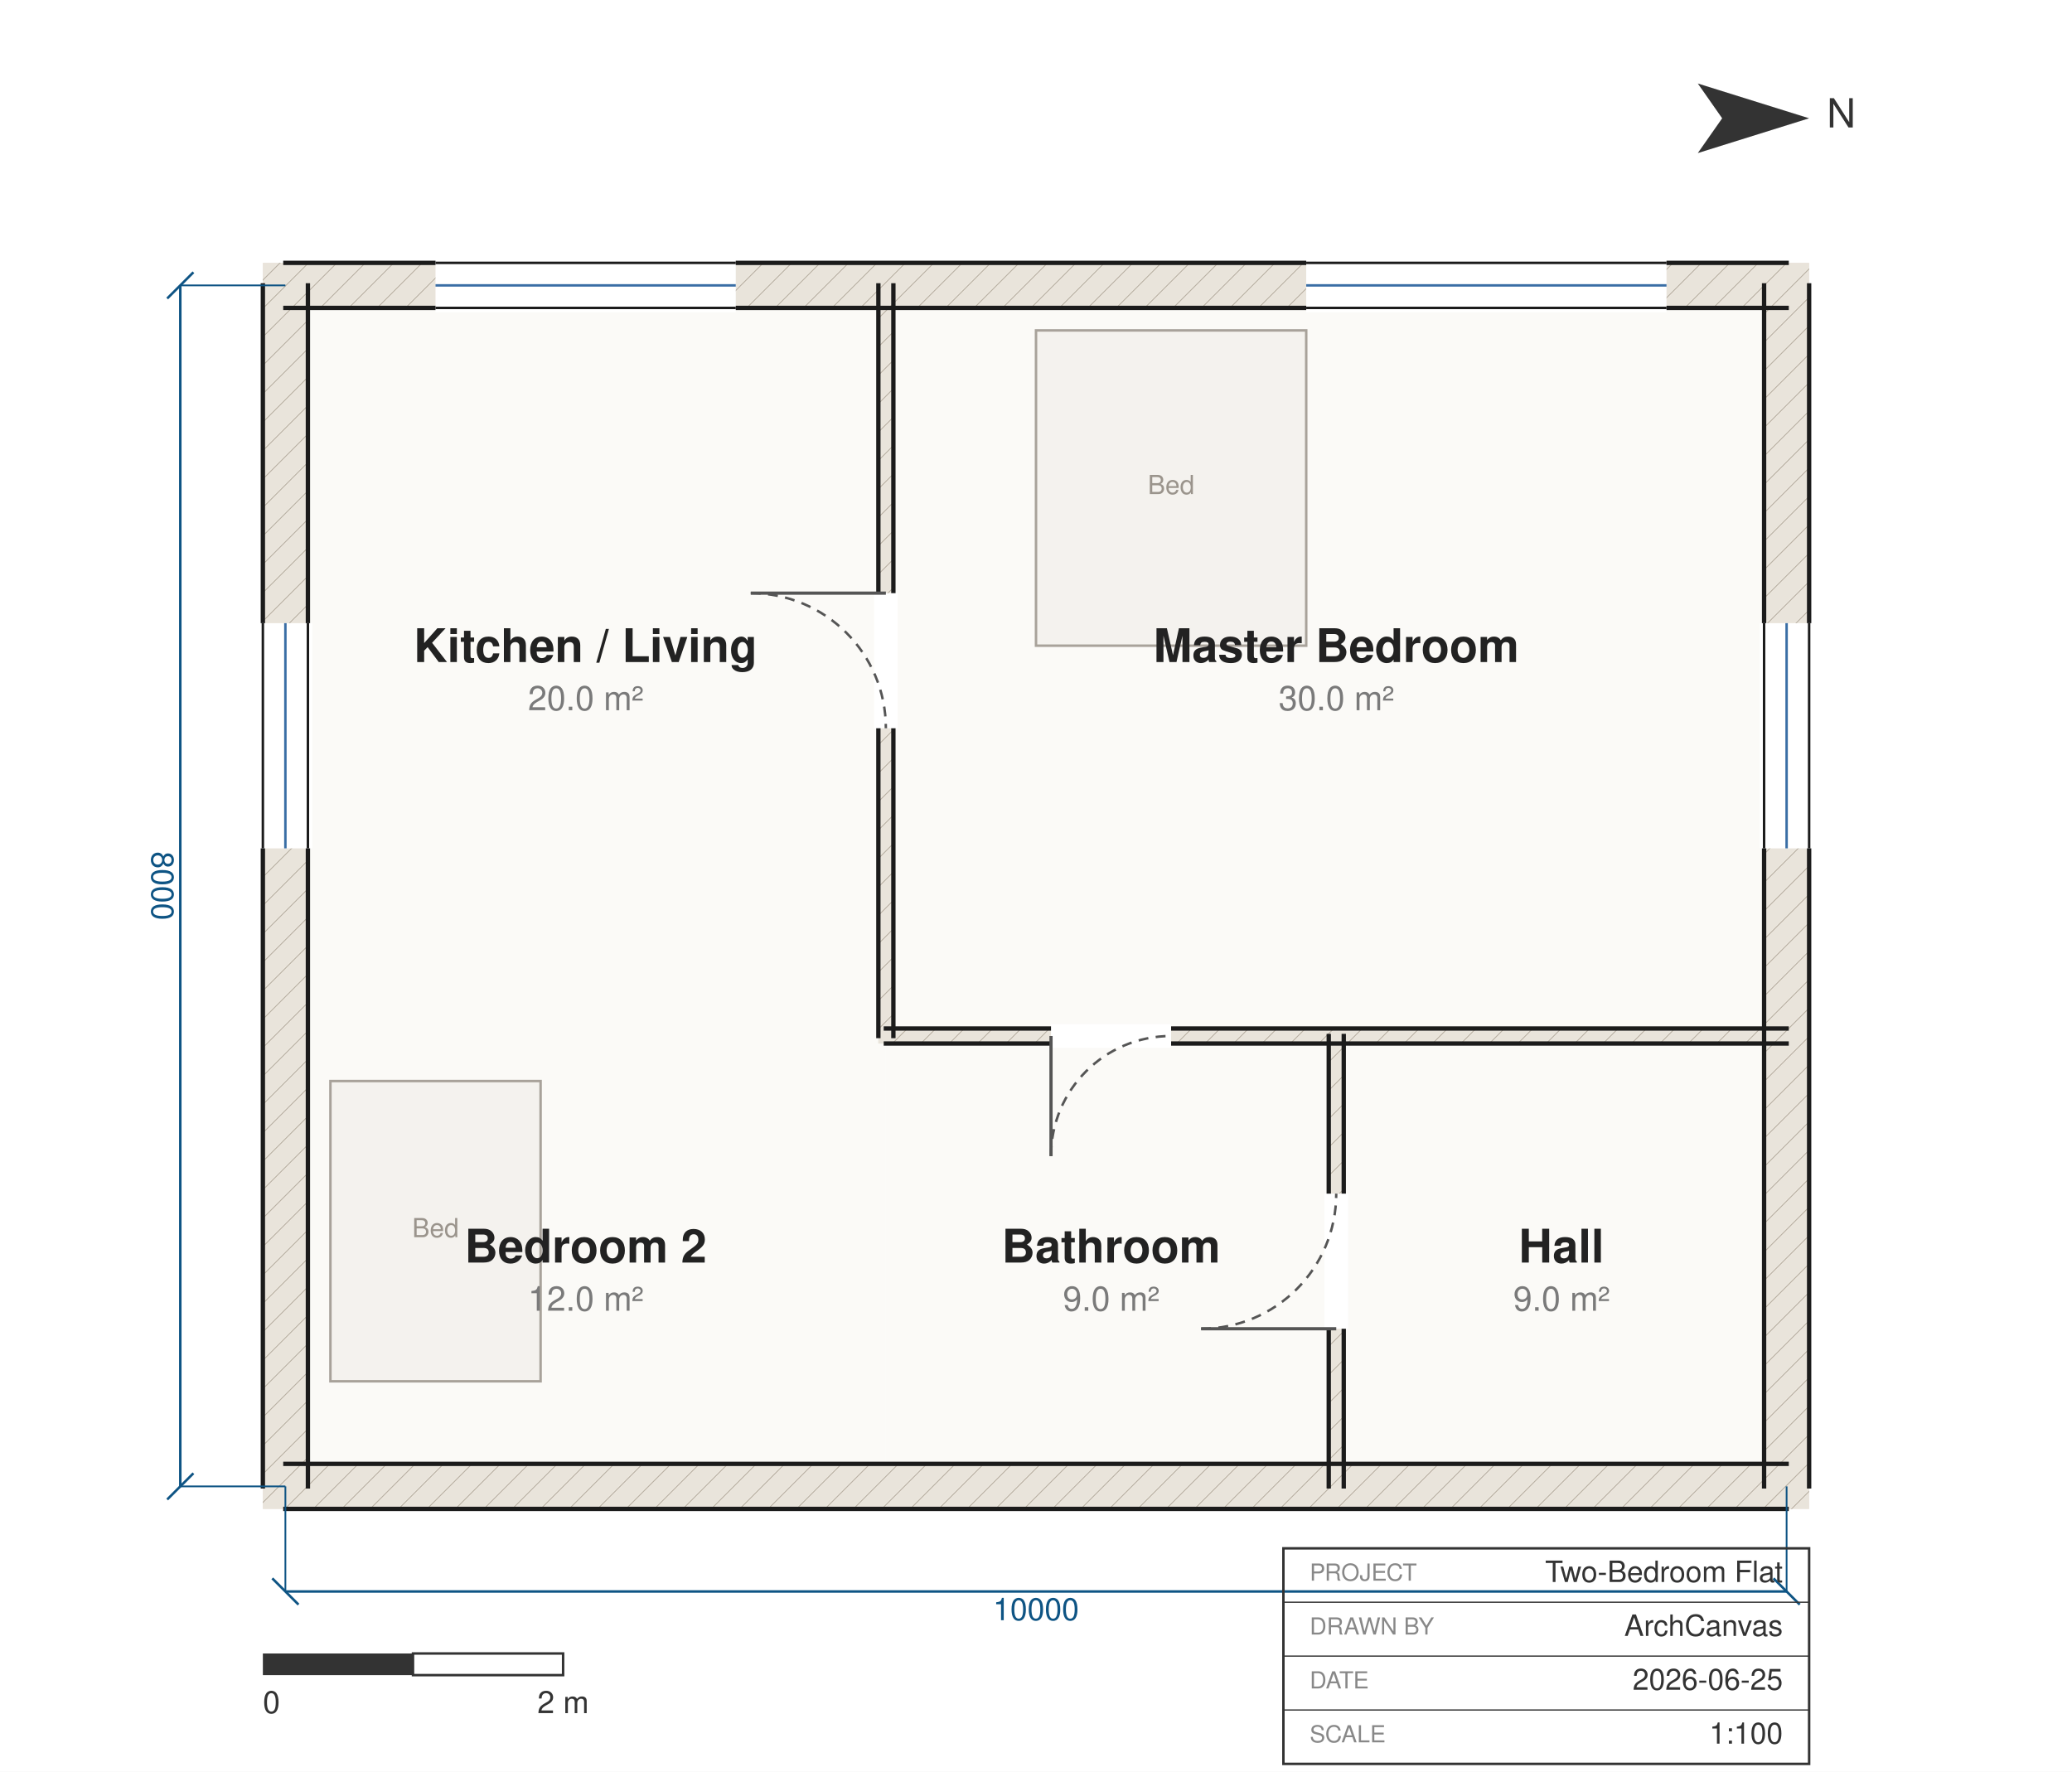
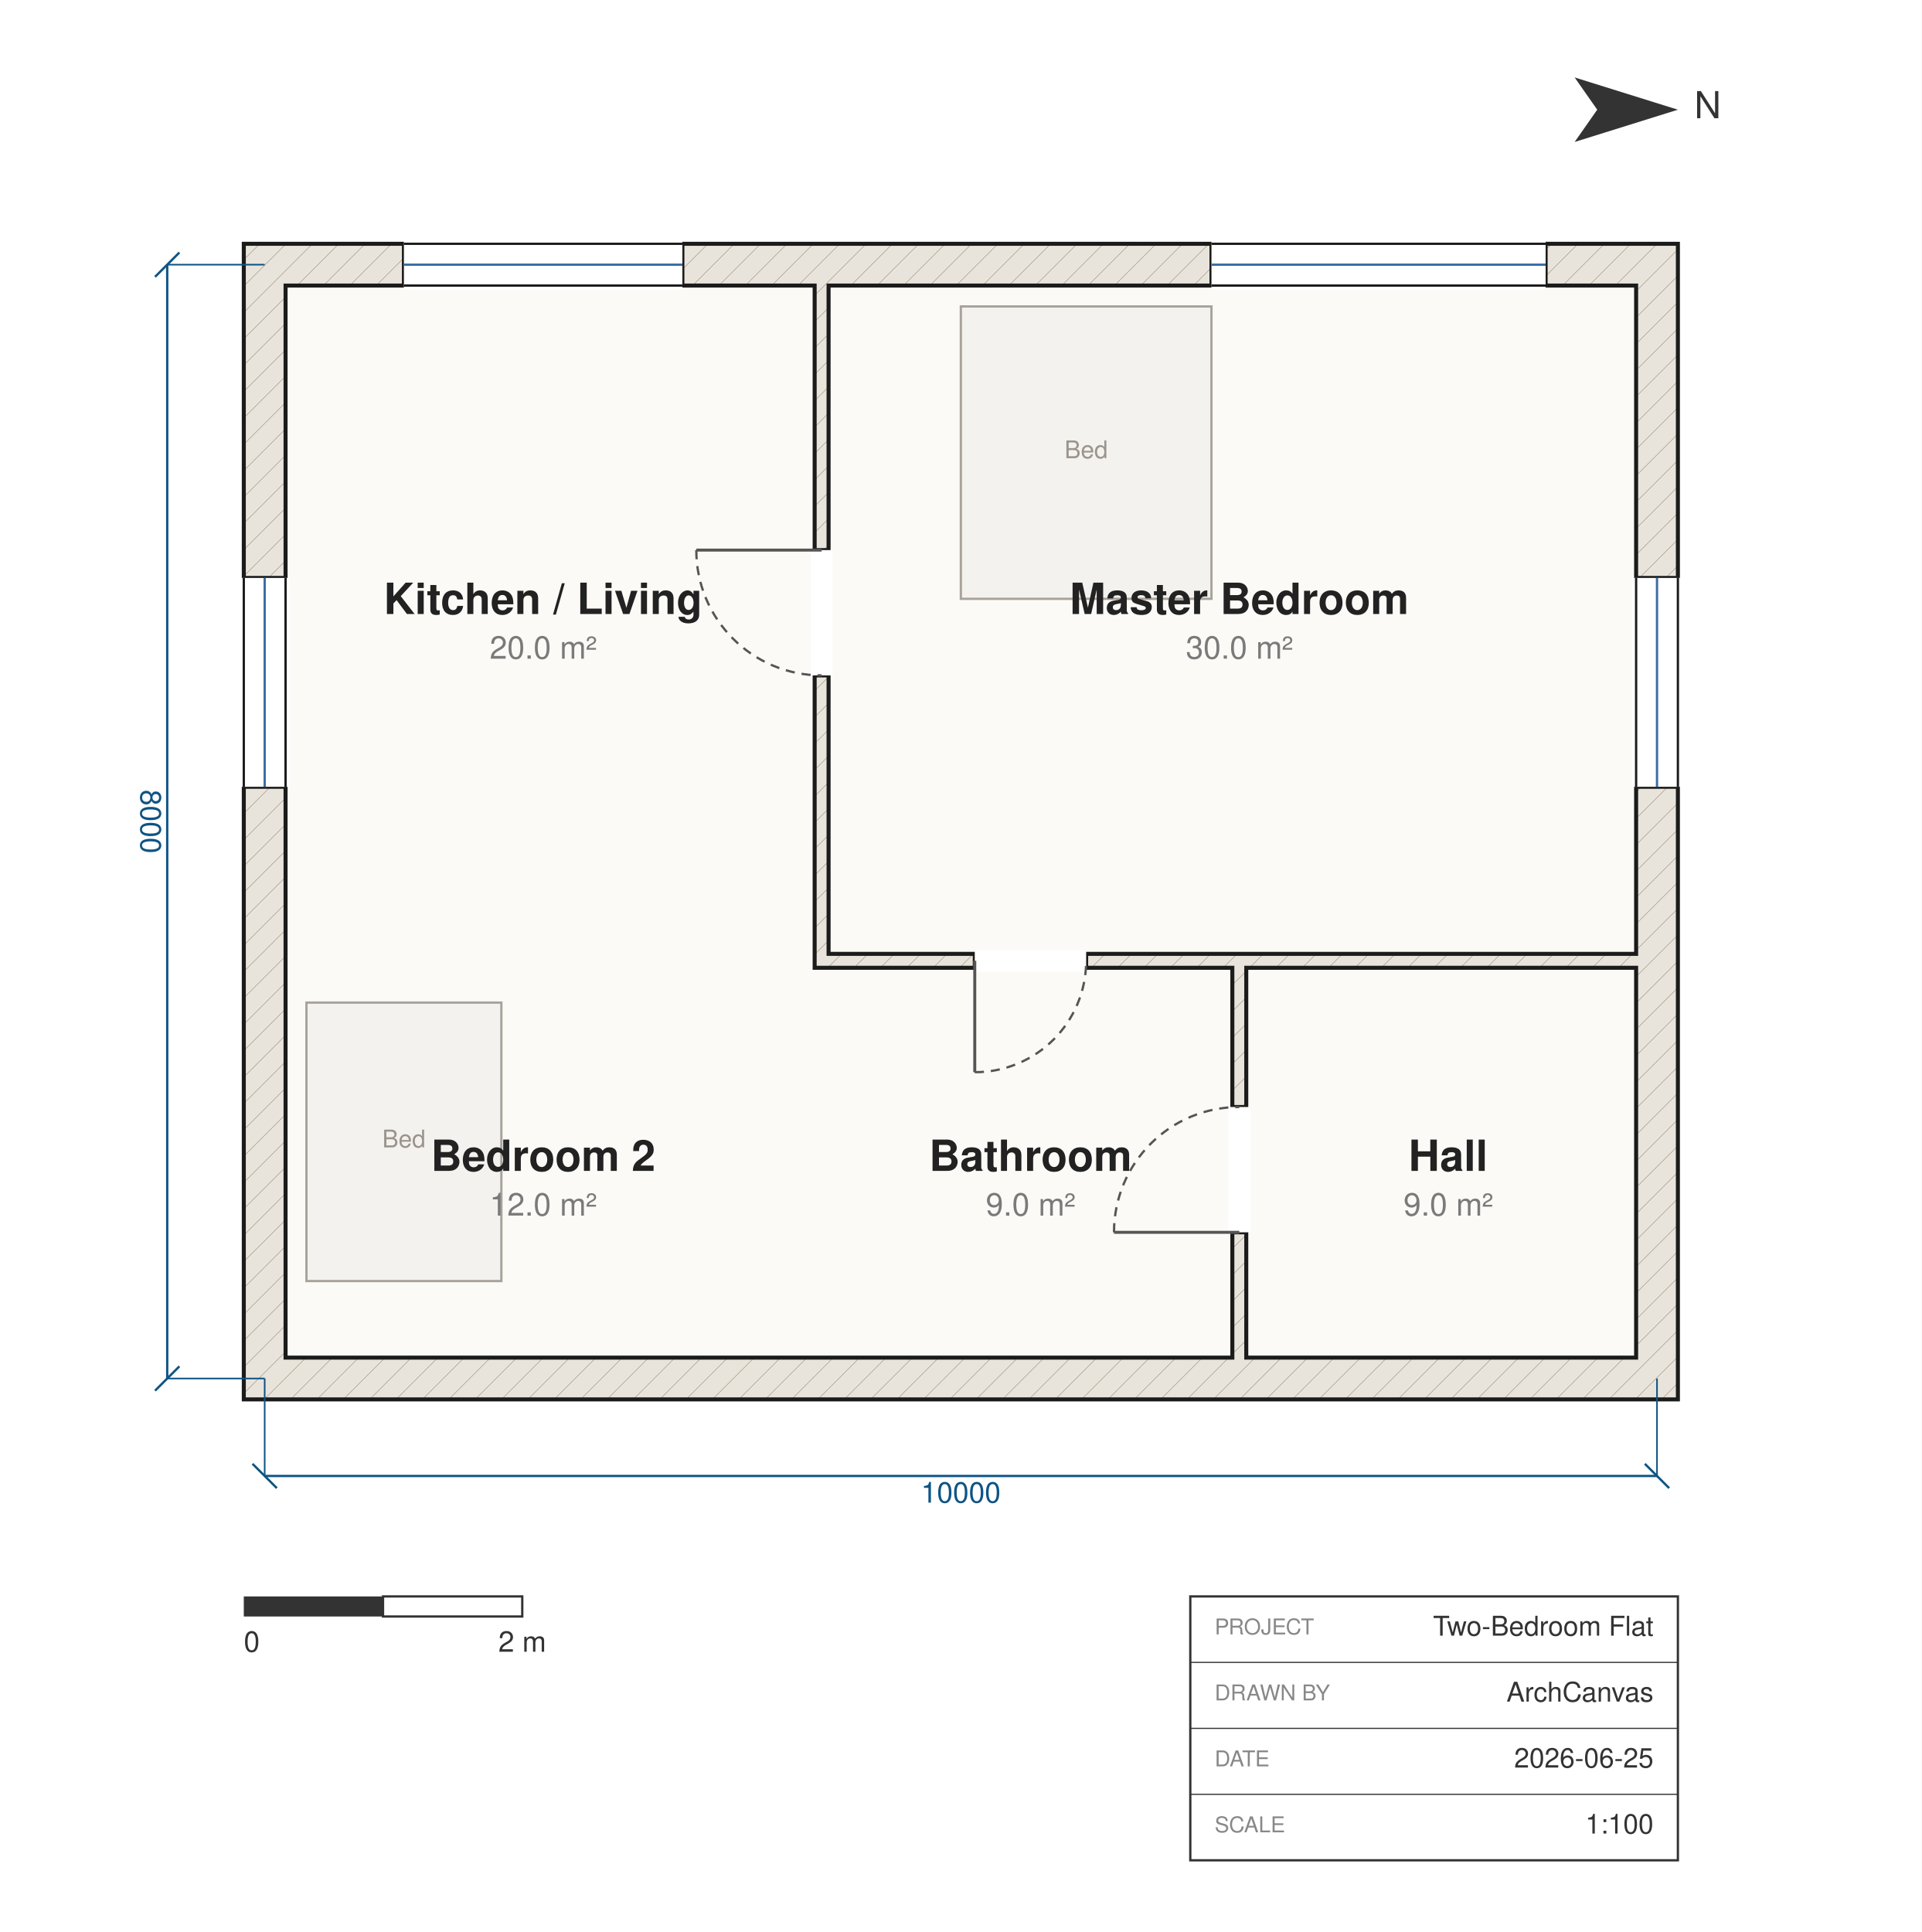
- <svg xmlns="http://www.w3.org/2000/svg" width="900" height="769.58" viewBox="-1901 -1901 13802 11802" font-family="Helvetica, Arial, sans-serif">
+ <svg xmlns="http://www.w3.org/2000/svg" viewBox="-1901 -1901 13802 13876.4" font-family="Helvetica, Arial, sans-serif">
  <defs>
    <pattern id="poche" patternUnits="userSpaceOnUse" width="133.9" height="133.9" patternTransform="rotate(45)">
      <rect width="133.9" height="133.9" fill="#e9e4db" />
      <line x1="0" y1="0" x2="0" y2="133.9" stroke="#b9b1a4" stroke-width="11.54" />
    </pattern>
  </defs>
-   <rect x="-1901" y="-1901" width="13802" height="11802" fill="#ffffff" />
-   <polygon points="0,0 4000,0 4000,5000 0,5000" fill="#fbfaf7" />
-   <polygon points="4000,0 10000,0 10000,5000 4000,5000" fill="#fbfaf7" />
-   <polygon points="0,5000 4000,5000 4000,8000 0,8000" fill="#fbfaf7" />
-   <polygon points="4000,5000 7000,5000 7000,8000 4000,8000" fill="#fbfaf7" />
-   <polygon points="7000,5000 10000,5000 10000,8000 7000,8000" fill="#fbfaf7" />
-   <polygon points="5000,300 6800,300 6800,2400 5000,2400" fill="#f4f2ee" stroke="#a8a29a" stroke-width="16.48" />
-   <text x="5900" y="1350" font-size="175.1" fill="#9a948c" text-anchor="middle" dominant-baseline="central">Bed</text>
-   <polygon points="300,5300 1700,5300 1700,7300 300,7300" fill="#f4f2ee" stroke="#a8a29a" stroke-width="16.48" />
-   <text x="1000" y="6300" font-size="175.1" fill="#9a948c" text-anchor="middle" dominant-baseline="central">Bed</text>
-   <polygon points="-150,150 10150,150 10150,-150 -150,-150" fill="url(#poche)" />
-   <polygon points="9850,-150 9850,8150 10150,8150 10150,-150" fill="url(#poche)" />
-   <polygon points="10150,7850 -150,7850 -150,8150 10150,8150" fill="url(#poche)" />
-   <polygon points="150,8150 150,-150 -150,-150 -150,8150" fill="url(#poche)" />
-   <polygon points="3950,-50 3950,5050 4050,5050 4050,-50" fill="url(#poche)" />
-   <polygon points="3950,5050 10050,5050 10050,4950 3950,4950" fill="url(#poche)" />
-   <polygon points="6950,4950 6950,8050 7050,8050 7050,4950" fill="url(#poche)" />
-   <line x1="0" y1="150" x2="10000" y2="150" stroke="#1b1b1b" stroke-width="28.84" stroke-linecap="square" />
-   <line x1="0" y1="-150" x2="10000" y2="-150" stroke="#1b1b1b" stroke-width="28.84" stroke-linecap="square" />
-   <line x1="9850" y1="0" x2="9850" y2="8000" stroke="#1b1b1b" stroke-width="28.84" stroke-linecap="square" />
-   <line x1="10150" y1="0" x2="10150" y2="8000" stroke="#1b1b1b" stroke-width="28.84" stroke-linecap="square" />
-   <line x1="10000" y1="7850" x2="0" y2="7850" stroke="#1b1b1b" stroke-width="28.84" stroke-linecap="square" />
-   <line x1="10000" y1="8150" x2="0" y2="8150" stroke="#1b1b1b" stroke-width="28.84" stroke-linecap="square" />
-   <line x1="150" y1="8000" x2="150" y2="0" stroke="#1b1b1b" stroke-width="28.84" stroke-linecap="square" />
-   <line x1="-150" y1="8000" x2="-150" y2="0" stroke="#1b1b1b" stroke-width="28.84" stroke-linecap="square" />
-   <line x1="3950" y1="0" x2="3950" y2="5000" stroke="#1b1b1b" stroke-width="28.84" stroke-linecap="square" />
-   <line x1="4050" y1="0" x2="4050" y2="5000" stroke="#1b1b1b" stroke-width="28.84" stroke-linecap="square" />
-   <line x1="4000" y1="5050" x2="10000" y2="5050" stroke="#1b1b1b" stroke-width="28.84" stroke-linecap="square" />
-   <line x1="4000" y1="4950" x2="10000" y2="4950" stroke="#1b1b1b" stroke-width="28.84" stroke-linecap="square" />
-   <line x1="6950" y1="5000" x2="6950" y2="8000" stroke="#1b1b1b" stroke-width="28.84" stroke-linecap="square" />
-   <line x1="7050" y1="5000" x2="7050" y2="8000" stroke="#1b1b1b" stroke-width="28.84" stroke-linecap="square" />
-   <polygon points="3921.16,2050 3921.16,2950 4078.84,2950 4078.84,2050" fill="#ffffff" />
-   <line x1="4000" y1="2050" x2="3100" y2="2050" stroke="#555555" stroke-width="21.42" />
-   <path d="M 3100,2050 A 900 900 0 0 1 4000,2950" fill="none" stroke="#555555" stroke-width="16.48" stroke-dasharray="65.92 49.44" />
-   <polygon points="5100,5078.84 5900,5078.84 5900,4921.16 5100,4921.16" fill="#ffffff" />
-   <line x1="5100" y1="5000" x2="5100" y2="5800" stroke="#555555" stroke-width="21.42" />
-   <path d="M 5100,5800 A 800 800 0 0 1 5900,5000" fill="none" stroke="#555555" stroke-width="16.48" stroke-dasharray="65.92 49.44" />
-   <polygon points="6921.16,6050 6921.16,6950 7078.84,6950 7078.84,6050" fill="#ffffff" />
-   <line x1="7000" y1="6950" x2="6100" y2="6950" stroke="#555555" stroke-width="21.42" />
-   <path d="M 6100,6950 A 900 900 0 0 0 7000,6050" fill="none" stroke="#555555" stroke-width="16.48" stroke-dasharray="65.92 49.44" />
-   <polygon points="1000,178.84 3000,178.84 3000,-178.84 1000,-178.84" fill="#ffffff" />
-   <line x1="1000" y1="150" x2="3000" y2="150" stroke="#1b1b1b" stroke-width="16.48" />
-   <line x1="1000" y1="-150" x2="3000" y2="-150" stroke="#1b1b1b" stroke-width="16.48" />
-   <line x1="1000" y1="0" x2="3000" y2="0" stroke="#3a6ea5" stroke-width="16.48" />
-   <polygon points="6800,178.84 9200,178.84 9200,-178.84 6800,-178.84" fill="#ffffff" />
-   <line x1="6800" y1="150" x2="9200" y2="150" stroke="#1b1b1b" stroke-width="16.48" />
-   <line x1="6800" y1="-150" x2="9200" y2="-150" stroke="#1b1b1b" stroke-width="16.48" />
-   <line x1="6800" y1="0" x2="9200" y2="0" stroke="#3a6ea5" stroke-width="16.48" />
-   <polygon points="178.84,3750 178.84,2250 -178.84,2250 -178.84,3750" fill="#ffffff" />
-   <line x1="150" y1="3750" x2="150" y2="2250" stroke="#1b1b1b" stroke-width="16.48" />
-   <line x1="-150" y1="3750" x2="-150" y2="2250" stroke="#1b1b1b" stroke-width="16.48" />
-   <line x1="0" y1="3750" x2="0" y2="2250" stroke="#3a6ea5" stroke-width="16.48" />
-   <polygon points="9821.16,2250 9821.16,3750 10178.84,3750 10178.84,2250" fill="#ffffff" />
-   <line x1="9850" y1="2250" x2="9850" y2="3750" stroke="#1b1b1b" stroke-width="16.48" />
-   <line x1="10150" y1="2250" x2="10150" y2="3750" stroke="#1b1b1b" stroke-width="16.48" />
-   <line x1="10000" y1="2250" x2="10000" y2="3750" stroke="#3a6ea5" stroke-width="16.48" />
-   <text x="2000" y="2438.2" font-size="309" fill="#222222" text-anchor="middle" dominant-baseline="central" font-weight="600">Kitchen / Living</text>
-   <text x="2000" y="2778.1" font-size="226.6" fill="#7a7a7a" text-anchor="middle" dominant-baseline="central">20.0 m²</text>
-   <text x="7000" y="2438.2" font-size="309" fill="#222222" text-anchor="middle" dominant-baseline="central" font-weight="600">Master Bedroom</text>
-   <text x="7000" y="2778.1" font-size="226.6" fill="#7a7a7a" text-anchor="middle" dominant-baseline="central">30.0 m²</text>
-   <text x="2000" y="6438.2" font-size="309" fill="#222222" text-anchor="middle" dominant-baseline="central" font-weight="600">Bedroom 2</text>
-   <text x="2000" y="6778.1" font-size="226.6" fill="#7a7a7a" text-anchor="middle" dominant-baseline="central">12.0 m²</text>
-   <text x="5500" y="6438.2" font-size="309" fill="#222222" text-anchor="middle" dominant-baseline="central" font-weight="600">Bathroom</text>
-   <text x="5500" y="6778.1" font-size="226.6" fill="#7a7a7a" text-anchor="middle" dominant-baseline="central">9.0 m²</text>
-   <text x="8500" y="6438.2" font-size="309" fill="#222222" text-anchor="middle" dominant-baseline="central" font-weight="600">Hall</text>
-   <text x="8500" y="6778.1" font-size="226.6" fill="#7a7a7a" text-anchor="middle" dominant-baseline="central">9.0 m²</text>
-   <line x1="0" y1="8000" x2="0" y2="8700" stroke="#0E5484" stroke-width="11.54" />
-   <line x1="10000" y1="8000" x2="10000" y2="8700" stroke="#0E5484" stroke-width="11.54" />
-   <line x1="0" y1="8700" x2="10000" y2="8700" stroke="#0E5484" stroke-width="16.48" />
-   <line x1="87.4" y1="8787.4" x2="-87.4" y2="8612.6" stroke="#0E5484" stroke-width="16.48" />
-   <line x1="10087.4" y1="8787.4" x2="9912.6" y2="8612.6" stroke="#0E5484" stroke-width="16.48" />
-   <text x="5000" y="8844.2" font-size="206" fill="#0E5484" text-anchor="middle" dominant-baseline="central" transform="rotate(0 5000 8844.2)">10000</text>
-   <line x1="0" y1="0" x2="-700" y2="0" stroke="#0E5484" stroke-width="11.54" />
-   <line x1="0" y1="8000" x2="-700" y2="8000" stroke="#0E5484" stroke-width="11.54" />
-   <line x1="-700" y1="0" x2="-700" y2="8000" stroke="#0E5484" stroke-width="16.48" />
-   <line x1="-787.4" y1="87.4" x2="-612.6" y2="-87.4" stroke="#0E5484" stroke-width="16.48" />
-   <line x1="-787.4" y1="8087.4" x2="-612.6" y2="7912.6" stroke="#0E5484" stroke-width="16.48" />
-   <text x="-844.2" y="4000" font-size="206" fill="#0E5484" text-anchor="middle" dominant-baseline="central" transform="rotate(90 -844.2 4000)">8000</text>
+   <rect x="-1901" y="-1901" width="13802" height="13876.4" fill="#ffffff" />
+   <g id="A-FLOR">
+     <polygon points="0,0 4000,0 4000,5000 0,5000" fill="#fbfaf7" />
+     <polygon points="4000,0 10000,0 10000,5000 4000,5000" fill="#fbfaf7" />
+     <polygon points="0,5000 4000,5000 4000,8000 0,8000" fill="#fbfaf7" />
+     <polygon points="4000,5000 7000,5000 7000,8000 4000,8000" fill="#fbfaf7" />
+     <polygon points="7000,5000 10000,5000 10000,8000 7000,8000" fill="#fbfaf7" />
+   </g>
+   <g id="A-FURN">
+     <polygon points="5000,300 6800,300 6800,2400 5000,2400" fill="#f4f2ee" stroke="#a8a29a" stroke-width="16.48" />
+     <text x="5900" y="1350" font-size="175.1" fill="#9a948c" text-anchor="middle" dominant-baseline="central">Bed</text>
+     <polygon points="300,5300 1700,5300 1700,7300 300,7300" fill="#f4f2ee" stroke="#a8a29a" stroke-width="16.48" />
+     <text x="1000" y="6300" font-size="175.1" fill="#9a948c" text-anchor="middle" dominant-baseline="central">Bed</text>
+   </g>
+   <g id="A-WALL">
+     <path d="M -150,-150 L -150,2250 L 150,2250 L 150,150 L 1000,150 L 1000,-150 Z M 150,3750 L -150,3750 L -150,8150 L 10150,8150 L 10150,3750 L 9850,3750 L 9850,4950 L 5900,4950 L 5900,5050 L 6950,5050 L 6950,6050 L 7050,6050 L 7050,5050 L 9850,5050 L 9850,7850 L 7050,7850 L 7050,6950 L 6950,6950 L 6950,7850 L 150,7850 Z M 3000,-150 L 3000,150 L 3950,150 L 3950,2050 L 4050,2050 L 4050,150 L 6800,150 L 6800,-150 Z M 4050,2950 L 3950,2950 L 3950,5050 L 5100,5050 L 5100,4950 L 4050,4950 Z M 9200,-150 L 9200,150 L 9850,150 L 9850,2250 L 10150,2250 L 10150,-150 Z" fill="url(#poche)" fill-rule="nonzero" />
+     <path d="M -150,-150 L -150,2250 L 150,2250 L 150,150 L 1000,150 L 1000,-150 Z M 150,3750 L -150,3750 L -150,8150 L 10150,8150 L 10150,3750 L 9850,3750 L 9850,4950 L 5900,4950 L 5900,5050 L 6950,5050 L 6950,6050 L 7050,6050 L 7050,5050 L 9850,5050 L 9850,7850 L 7050,7850 L 7050,6950 L 6950,6950 L 6950,7850 L 150,7850 Z M 3000,-150 L 3000,150 L 3950,150 L 3950,2050 L 4050,2050 L 4050,150 L 6800,150 L 6800,-150 Z M 4050,2950 L 3950,2950 L 3950,5050 L 5100,5050 L 5100,4950 L 4050,4950 Z M 9200,-150 L 9200,150 L 9850,150 L 9850,2250 L 10150,2250 L 10150,-150 Z" fill="none" stroke="#1b1b1b" stroke-width="28.84" stroke-linejoin="miter" />
+   </g>
+   <g id="A-DOOR">
+     <polygon points="3921.16,2050 3921.16,2950 4078.84,2950 4078.84,2050" fill="#ffffff" />
+     <line x1="4000" y1="2050" x2="3100" y2="2050" stroke="#555555" stroke-width="21.42" />
+     <path d="M 3100,2050 A 900 900 0 0 0 4000,2950" fill="none" stroke="#555555" stroke-width="16.48" stroke-dasharray="65.92 49.44" />
+     <polygon points="5100,5078.84 5900,5078.84 5900,4921.16 5100,4921.16" fill="#ffffff" />
+     <line x1="5100" y1="5000" x2="5100" y2="5800" stroke="#555555" stroke-width="21.42" />
+     <path d="M 5100,5800 A 800 800 0 0 0 5900,5000" fill="none" stroke="#555555" stroke-width="16.48" stroke-dasharray="65.92 49.44" />
+     <polygon points="6921.16,6050 6921.16,6950 7078.84,6950 7078.84,6050" fill="#ffffff" />
+     <line x1="7000" y1="6950" x2="6100" y2="6950" stroke="#555555" stroke-width="21.42" />
+     <path d="M 6100,6950 A 900 900 0 0 1 7000,6050" fill="none" stroke="#555555" stroke-width="16.48" stroke-dasharray="65.92 49.44" />
+   </g>
+   <g id="A-GLAZ">
+     <polygon points="1000,178.84 3000,178.84 3000,-178.84 1000,-178.84" fill="#ffffff" />
+     <line x1="1000" y1="150" x2="3000" y2="150" stroke="#1b1b1b" stroke-width="16.48" />
+     <line x1="1000" y1="-150" x2="3000" y2="-150" stroke="#1b1b1b" stroke-width="16.48" />
+     <line x1="1000" y1="0" x2="3000" y2="0" stroke="#3a6ea5" stroke-width="16.48" />
+     <polygon points="6800,178.84 9200,178.84 9200,-178.84 6800,-178.84" fill="#ffffff" />
+     <line x1="6800" y1="150" x2="9200" y2="150" stroke="#1b1b1b" stroke-width="16.48" />
+     <line x1="6800" y1="-150" x2="9200" y2="-150" stroke="#1b1b1b" stroke-width="16.48" />
+     <line x1="6800" y1="0" x2="9200" y2="0" stroke="#3a6ea5" stroke-width="16.48" />
+     <polygon points="178.84,3750 178.84,2250 -178.84,2250 -178.84,3750" fill="#ffffff" />
+     <line x1="150" y1="3750" x2="150" y2="2250" stroke="#1b1b1b" stroke-width="16.48" />
+     <line x1="-150" y1="3750" x2="-150" y2="2250" stroke="#1b1b1b" stroke-width="16.48" />
+     <line x1="0" y1="3750" x2="0" y2="2250" stroke="#3a6ea5" stroke-width="16.48" />
+     <polygon points="9821.16,2250 9821.16,3750 10178.84,3750 10178.84,2250" fill="#ffffff" />
+     <line x1="9850" y1="2250" x2="9850" y2="3750" stroke="#1b1b1b" stroke-width="16.48" />
+     <line x1="10150" y1="2250" x2="10150" y2="3750" stroke="#1b1b1b" stroke-width="16.48" />
+     <line x1="10000" y1="2250" x2="10000" y2="3750" stroke="#3a6ea5" stroke-width="16.48" />
+   </g>
+   <g id="A-ANNO-TEXT">
+     <text x="2000" y="2438.2" font-size="309" fill="#222222" text-anchor="middle" dominant-baseline="central" font-weight="600">Kitchen / Living</text>
+     <text x="2000" y="2778.1" font-size="226.6" fill="#7a7a7a" text-anchor="middle" dominant-baseline="central">20.0 m²</text>
+     <text x="7000" y="2438.2" font-size="309" fill="#222222" text-anchor="middle" dominant-baseline="central" font-weight="600">Master Bedroom</text>
+     <text x="7000" y="2778.1" font-size="226.6" fill="#7a7a7a" text-anchor="middle" dominant-baseline="central">30.0 m²</text>
+     <text x="2000" y="6438.2" font-size="309" fill="#222222" text-anchor="middle" dominant-baseline="central" font-weight="600">Bedroom 2</text>
+     <text x="2000" y="6778.1" font-size="226.6" fill="#7a7a7a" text-anchor="middle" dominant-baseline="central">12.0 m²</text>
+     <text x="5500" y="6438.2" font-size="309" fill="#222222" text-anchor="middle" dominant-baseline="central" font-weight="600">Bathroom</text>
+     <text x="5500" y="6778.1" font-size="226.6" fill="#7a7a7a" text-anchor="middle" dominant-baseline="central">9.0 m²</text>
+     <text x="8500" y="6438.2" font-size="309" fill="#222222" text-anchor="middle" dominant-baseline="central" font-weight="600">Hall</text>
+     <text x="8500" y="6778.1" font-size="226.6" fill="#7a7a7a" text-anchor="middle" dominant-baseline="central">9.0 m²</text>
+   </g>
+   <g id="A-ANNO-DIMS">
+     <line x1="0" y1="8000" x2="0" y2="8700" stroke="#0E5484" stroke-width="11.54" />
+     <line x1="10000" y1="8000" x2="10000" y2="8700" stroke="#0E5484" stroke-width="11.54" />
+     <line x1="0" y1="8700" x2="10000" y2="8700" stroke="#0E5484" stroke-width="16.48" />
+     <line x1="87.4" y1="8787.4" x2="-87.4" y2="8612.6" stroke="#0E5484" stroke-width="16.48" />
+     <line x1="10087.4" y1="8787.4" x2="9912.6" y2="8612.6" stroke="#0E5484" stroke-width="16.48" />
+     <text x="5000" y="8844.2" font-size="206" fill="#0E5484" text-anchor="middle" dominant-baseline="central" transform="rotate(0 5000 8844.2)">10000</text>
+     <line x1="0" y1="0" x2="-700" y2="0" stroke="#0E5484" stroke-width="11.54" />
+     <line x1="0" y1="8000" x2="-700" y2="8000" stroke="#0E5484" stroke-width="11.54" />
+     <line x1="-700" y1="0" x2="-700" y2="8000" stroke="#0E5484" stroke-width="16.48" />
+     <line x1="-787.4" y1="87.4" x2="-612.6" y2="-87.4" stroke="#0E5484" stroke-width="16.48" />
+     <line x1="-787.4" y1="8087.4" x2="-612.6" y2="7912.6" stroke="#0E5484" stroke-width="16.48" />
+     <text x="-844.2" y="4000" font-size="206" fill="#0E5484" text-anchor="middle" dominant-baseline="central" transform="rotate(90 -844.2 4000)">8000</text>
+   </g>
  <g>
    <polygon points="9686.5,-1576.55 9454.75,-834.95 9686.5,-997.18 9918.25,-834.95" fill="#333333" transform="rotate(90 9686.5 -1113.05)" />
    <text x="10364.24" y="-1113.05" font-size="267.8" fill="#333333" text-anchor="middle" dominant-baseline="central">N</text>
  </g>
  <g>
-     <rect x="-150" y="9113.05" width="1000" height="144.2" fill="#333333" />
-     <rect x="850" y="9113.05" width="1000" height="144.2" fill="none" stroke="#333333" stroke-width="16.48" />
-     <text x="-150" y="9463.25" font-size="206" fill="#333333" text-anchor="start" dominant-baseline="central">0</text>
-     <text x="1850" y="9463.25" font-size="206" fill="#333333" text-anchor="middle" dominant-baseline="central">2 m</text>
+     <rect x="-150" y="9565.2" width="1000" height="144.2" fill="#333333" />
+     <rect x="850" y="9565.2" width="1000" height="144.2" fill="none" stroke="#333333" stroke-width="16.48" />
+     <text x="-150" y="9915.4" font-size="206" fill="#333333" text-anchor="start" dominant-baseline="central">0</text>
+     <text x="1850" y="9915.4" font-size="206" fill="#333333" text-anchor="middle" dominant-baseline="central">2 m</text>
  </g>
  <g>
-     <rect x="6648" y="8412.65" width="3502" height="1435.82" fill="none" stroke="#333333" stroke-width="16.48" />
-     <text x="6823.1" y="8592.13" font-size="156.56" fill="#888888" dominant-baseline="central">PROJECT</text>
-     <text x="9974.9" y="8592.13" font-size="195.7" fill="#333333" text-anchor="end" dominant-baseline="central">Two-Bedroom Flat</text>
-     <text x="6823.1" y="8951.08" font-size="156.56" fill="#888888" dominant-baseline="central">DRAWN BY</text>
-     <text x="9974.9" y="8951.08" font-size="195.7" fill="#333333" text-anchor="end" dominant-baseline="central">ArchCanvas</text>
-     <line x1="6648" y1="8771.61" x2="10150" y2="8771.61" stroke="#333333" stroke-width="8.24" />
-     <text x="6823.1" y="9310.04" font-size="156.56" fill="#888888" dominant-baseline="central">DATE</text>
-     <text x="9974.9" y="9310.04" font-size="195.7" fill="#333333" text-anchor="end" dominant-baseline="central">2026-06-25</text>
-     <line x1="6648" y1="9130.56" x2="10150" y2="9130.56" stroke="#333333" stroke-width="8.24" />
-     <text x="6823.1" y="9668.99" font-size="156.56" fill="#888888" dominant-baseline="central">SCALE</text>
-     <text x="9974.9" y="9668.99" font-size="195.7" fill="#333333" text-anchor="end" dominant-baseline="central">1:100</text>
-     <line x1="6648" y1="9489.52" x2="10150" y2="9489.52" stroke="#333333" stroke-width="8.24" />
+     <rect x="6648" y="9565.2" width="3502" height="1895.2" fill="none" stroke="#333333" stroke-width="16.48" />
+     <text x="6823.1" y="9802.1" font-size="156.56" fill="#888888" dominant-baseline="central">PROJECT</text>
+     <text x="9974.9" y="9802.1" font-size="195.7" fill="#333333" text-anchor="end" dominant-baseline="central">Two-Bedroom Flat</text>
+     <text x="6823.1" y="10275.9" font-size="156.56" fill="#888888" dominant-baseline="central">DRAWN BY</text>
+     <text x="9974.9" y="10275.9" font-size="195.7" fill="#333333" text-anchor="end" dominant-baseline="central">ArchCanvas</text>
+     <line x1="6648" y1="10039" x2="10150" y2="10039" stroke="#333333" stroke-width="8.24" />
+     <text x="6823.1" y="10749.7" font-size="156.56" fill="#888888" dominant-baseline="central">DATE</text>
+     <text x="9974.9" y="10749.7" font-size="195.7" fill="#333333" text-anchor="end" dominant-baseline="central">2026-06-25</text>
+     <line x1="6648" y1="10512.8" x2="10150" y2="10512.8" stroke="#333333" stroke-width="8.24" />
+     <text x="6823.1" y="11223.5" font-size="156.56" fill="#888888" dominant-baseline="central">SCALE</text>
+     <text x="9974.9" y="11223.5" font-size="195.7" fill="#333333" text-anchor="end" dominant-baseline="central">1:100</text>
+     <line x1="6648" y1="10986.6" x2="10150" y2="10986.6" stroke="#333333" stroke-width="8.24" />
  </g>
</svg>
